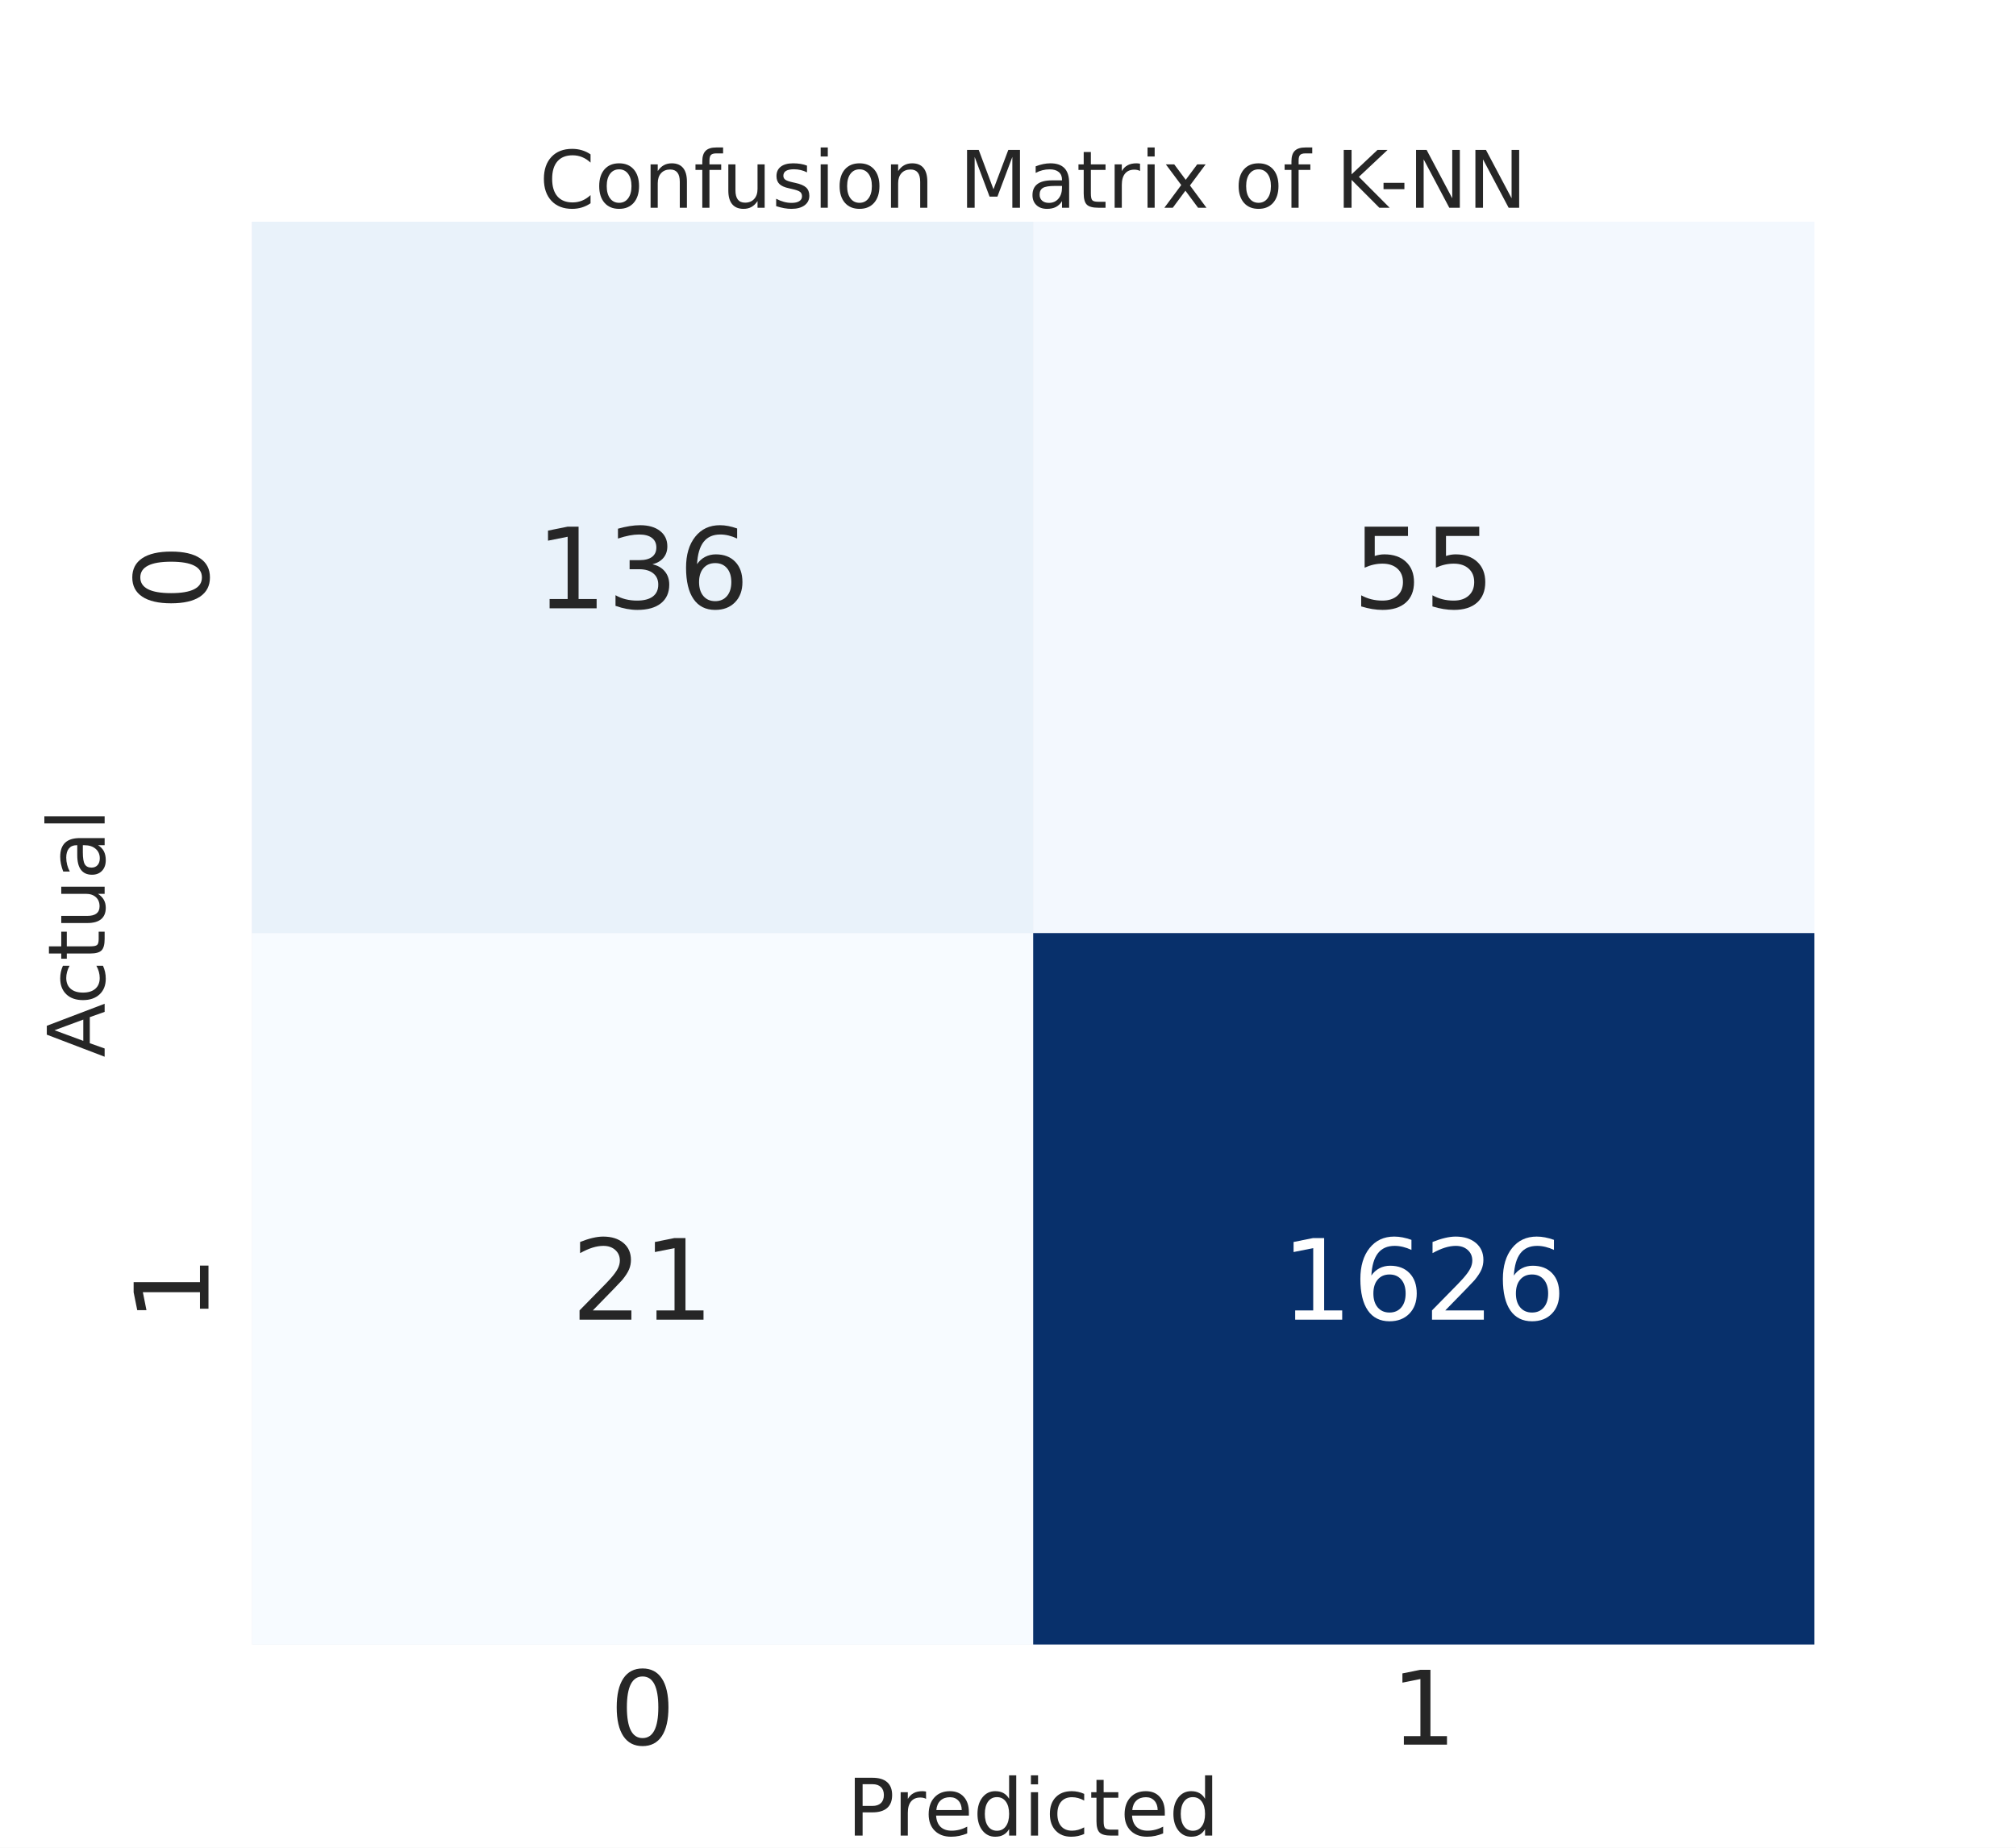
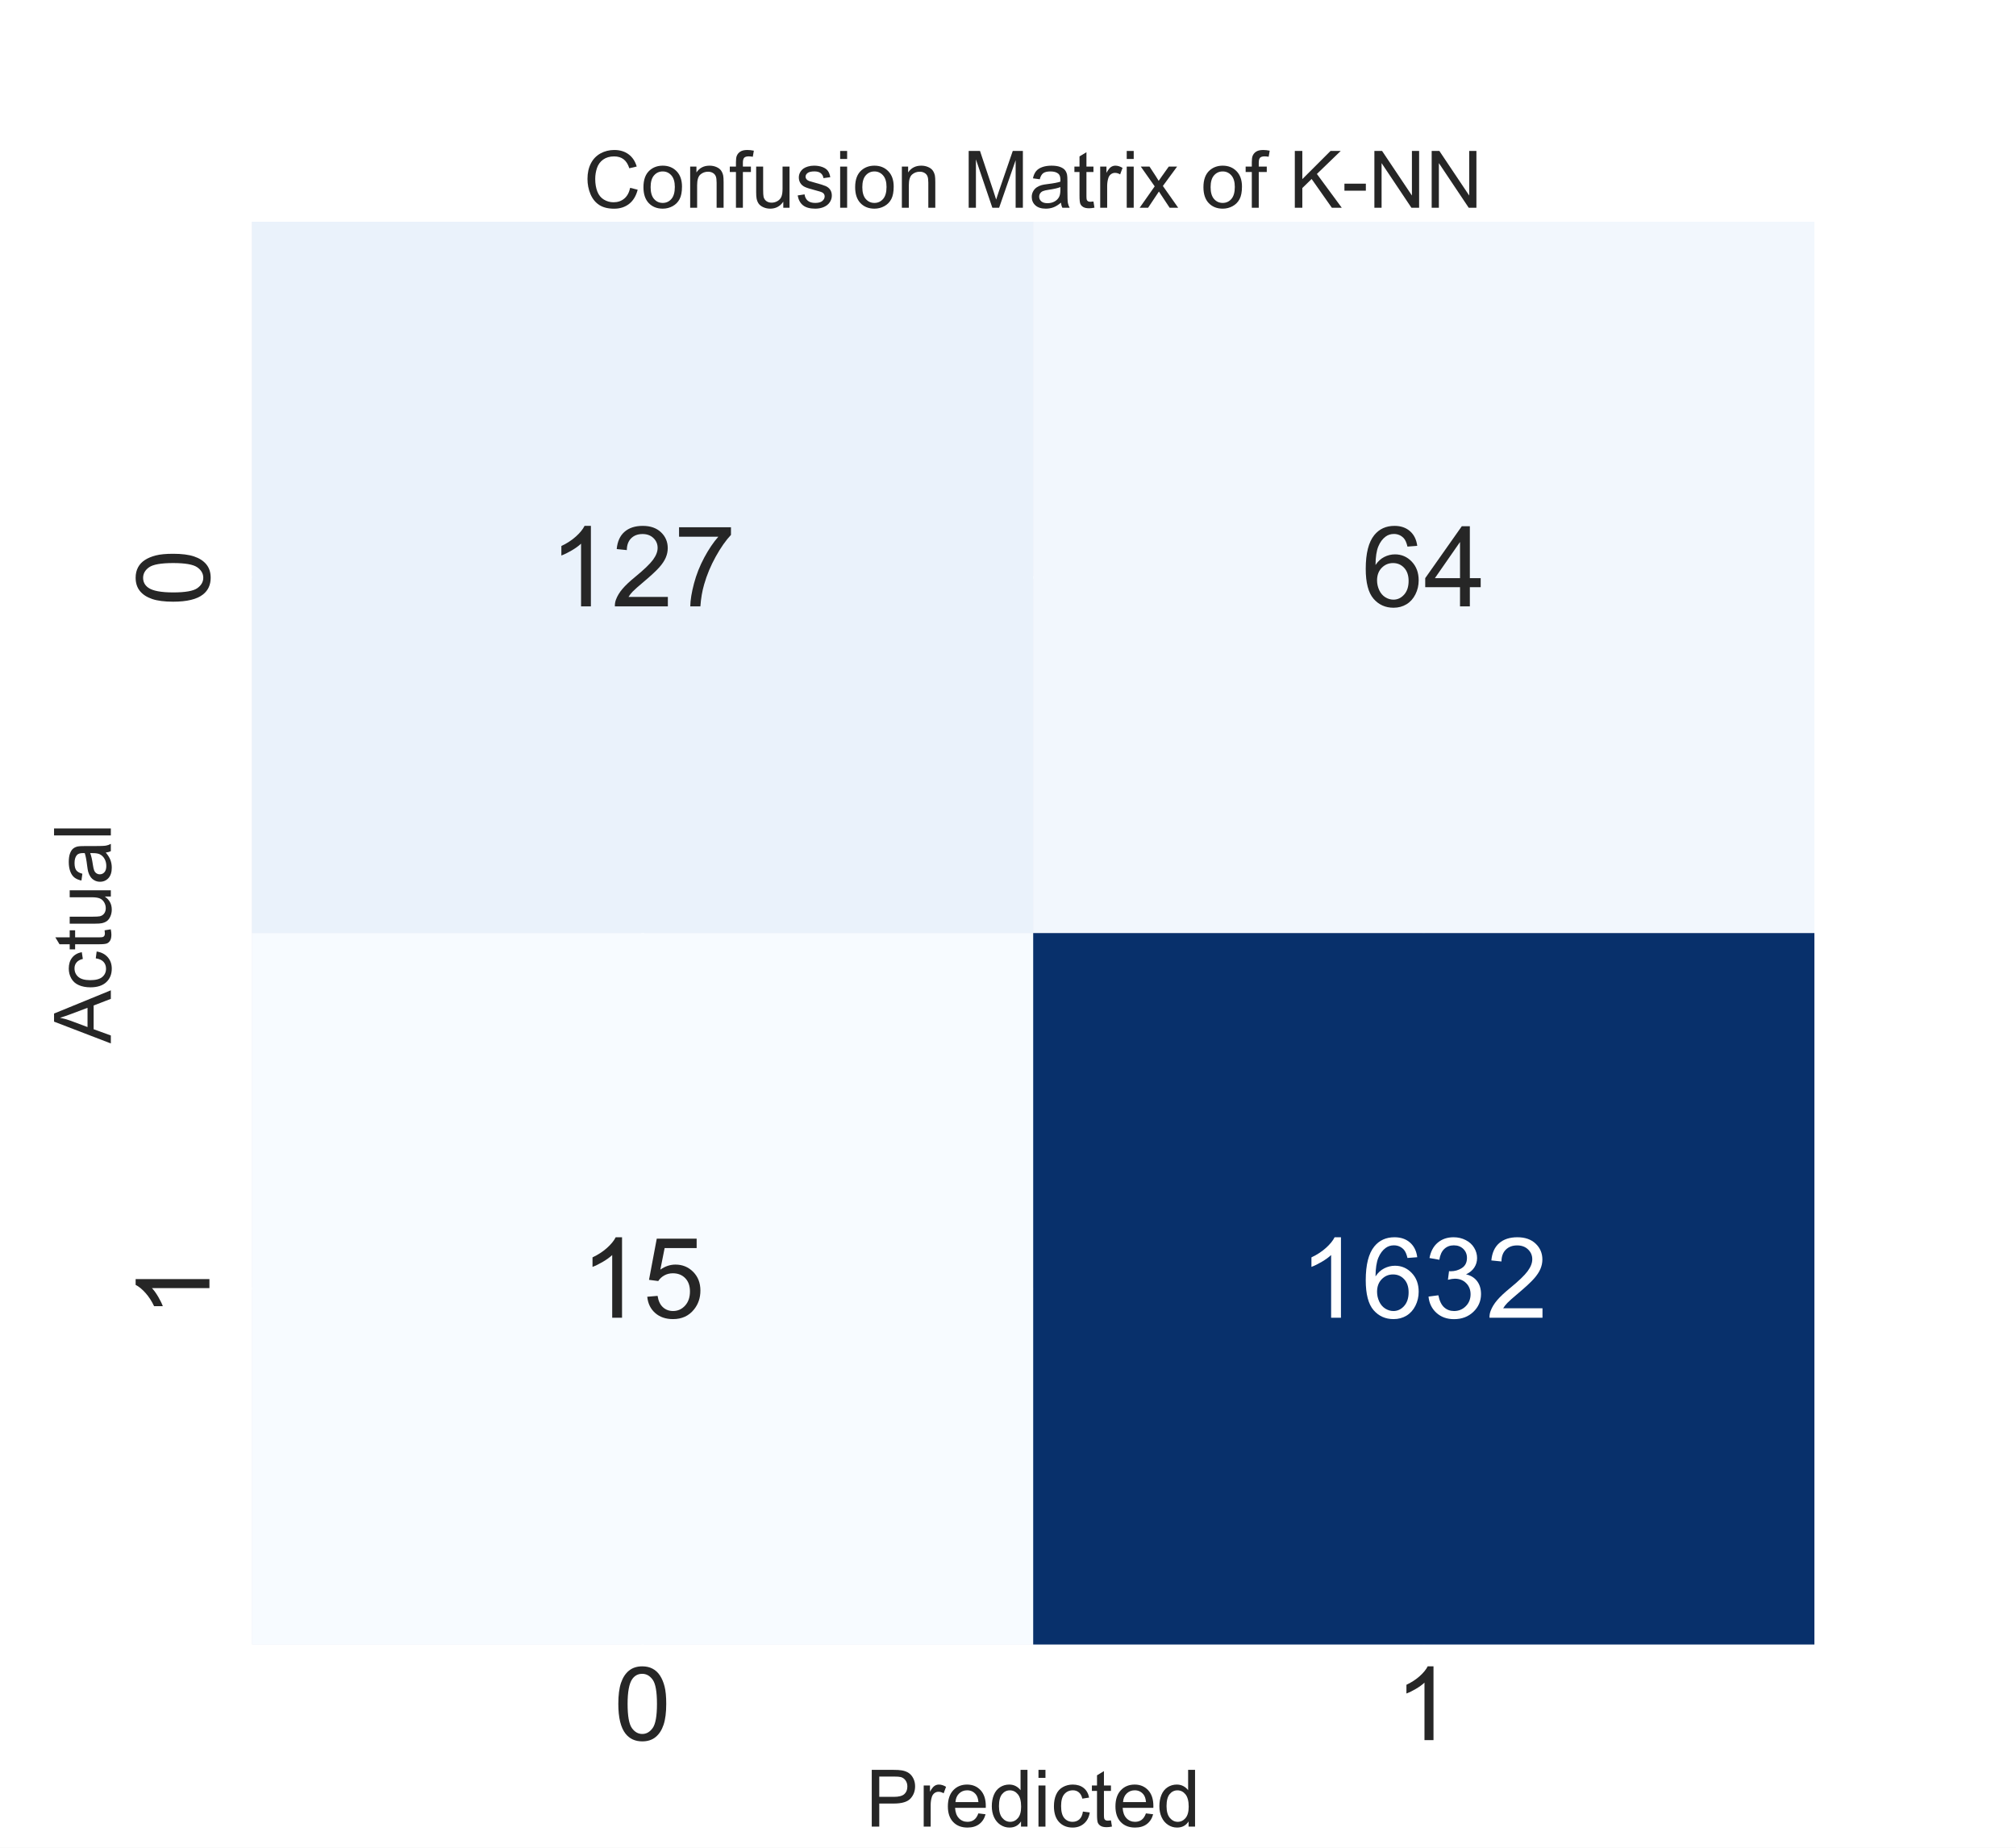
<svg xmlns="http://www.w3.org/2000/svg" xmlns:xlink="http://www.w3.org/1999/xlink" width="864pt" height="792pt" viewBox="0 0 864 792" version="1.1">
  <defs>
    <style type="text/css">*{stroke-linejoin: round; stroke-linecap: butt}</style>
  </defs>
  <g id="figure_1">
    <g id="patch_1">
      <path d="M 0 792  L 864 792  L 864 0  L 0 0  z " style="fill: #ffffff" />
    </g>
    <g id="axes_1">
      <g id="patch_2">
        <path d="M 108 704.88  L 777.6 704.88  L 777.6 95.04  L 108 95.04  z " style="fill: #eaeaf2" />
      </g>
      <g id="matplotlib.axis_1">
        <g id="xtick_1">
+           <g id="line2d_1">
+             <path d="M 275.4 704.88  L 275.4 95.04  " clip-path="url(#pb3f1ea29a1)" style="fill: none; stroke: #ffffff; stroke-linecap: round" />
+           </g>
          <g id="text_1">
-             <g style="fill: #262626" transform="translate(261.4025 747.8131) scale(0.44 -0.44)">
+             <g style="fill: #262626" transform="translate(263.1659 745.8744) scale(0.44 -0.44)">
              <defs>
-                 <path id="DejaVuSans-30" d="M 2034 4250  Q 1547 4250 1301 3770  Q 1056 3291 1056 2328  Q 1056 1369 1301 889  Q 1547 409 2034 409  Q 2525 409 2770 889  Q 3016 1369 3016 2328  Q 3016 3291 2770 3770  Q 2525 4250 2034 4250  z M 2034 4750  Q 2819 4750 3233 4129  Q 3647 3509 3647 2328  Q 3647 1150 3233 529  Q 2819 -91 2034 -91  Q 1250 -91 836 529  Q 422 1150 422 2328  Q 422 3509 836 4129  Q 1250 4750 2034 4750  z " transform="scale(0.015625)" />
+                 <path id="ArialMT-30" d="M 266 2259  Q 266 3072 433 3567  Q 600 4063 929 4331  Q 1259 4600 1759 4600  Q 2128 4600 2406 4451  Q 2684 4303 2865 4023  Q 3047 3744 3150 3342  Q 3253 2941 3253 2259  Q 3253 1453 3087 958  Q 2922 463 2592 192  Q 2263 -78 1759 -78  Q 1097 -78 719 397  Q 266 969 266 2259  z M 844 2259  Q 844 1131 1108 757  Q 1372 384 1759 384  Q 2147 384 2411 759  Q 2675 1134 2675 2259  Q 2675 3391 2411 3762  Q 2147 4134 1753 4134  Q 1366 4134 1134 3806  Q 844 3388 844 2259  z " transform="scale(0.015625)" />
              </defs>
-               <use xlink:href="#DejaVuSans-30" />
+               <use xlink:href="#ArialMT-30" />
            </g>
          </g>
        </g>
        <g id="xtick_2">
+           <g id="line2d_2">
+             <path d="M 610.2 704.88  L 610.2 95.04  " clip-path="url(#pb3f1ea29a1)" style="fill: none; stroke: #ffffff; stroke-linecap: round" />
+           </g>
          <g id="text_2">
-             <g style="fill: #262626" transform="translate(596.2025 747.8131) scale(0.44 -0.44)">
+             <g style="fill: #262626" transform="translate(597.9659 745.8744) scale(0.44 -0.44)">
              <defs>
-                 <path id="DejaVuSans-31" d="M 794 531  L 1825 531  L 1825 4091  L 703 3866  L 703 4441  L 1819 4666  L 2450 4666  L 2450 531  L 3481 531  L 3481 0  L 794 0  L 794 531  z " transform="scale(0.015625)" />
+                 <path id="ArialMT-31" d="M 2384 0  L 1822 0  L 1822 3584  Q 1619 3391 1289 3197  Q 959 3003 697 2906  L 697 3450  Q 1169 3672 1522 3987  Q 1875 4303 2022 4600  L 2384 4600  L 2384 0  z " transform="scale(0.015625)" />
              </defs>
-               <use xlink:href="#DejaVuSans-31" />
+               <use xlink:href="#ArialMT-31" />
            </g>
          </g>
        </g>
        <g id="text_3">
-           <g style="fill: #262626" transform="translate(363.0009 786.7984) scale(0.34 -0.34)">
+           <g style="fill: #262626" transform="translate(370.9856 782.9559) scale(0.34 -0.34)">
            <defs>
-               <path id="DejaVuSans-50" d="M 1259 4147  L 1259 2394  L 2053 2394  Q 2494 2394 2734 2622  Q 2975 2850 2975 3272  Q 2975 3691 2734 3919  Q 2494 4147 2053 4147  L 1259 4147  z M 628 4666  L 2053 4666  Q 2838 4666 3239 4311  Q 3641 3956 3641 3272  Q 3641 2581 3239 2228  Q 2838 1875 2053 1875  L 1259 1875  L 1259 0  L 628 0  L 628 4666  z " transform="scale(0.015625)" />
-               <path id="DejaVuSans-72" d="M 2631 2963  Q 2534 3019 2420 3045  Q 2306 3072 2169 3072  Q 1681 3072 1420 2755  Q 1159 2438 1159 1844  L 1159 0  L 581 0  L 581 3500  L 1159 3500  L 1159 2956  Q 1341 3275 1631 3429  Q 1922 3584 2338 3584  Q 2397 3584 2469 3576  Q 2541 3569 2628 3553  L 2631 2963  z " transform="scale(0.015625)" />
-               <path id="DejaVuSans-65" d="M 3597 1894  L 3597 1613  L 953 1613  Q 991 1019 1311 708  Q 1631 397 2203 397  Q 2534 397 2845 478  Q 3156 559 3463 722  L 3463 178  Q 3153 47 2828 -22  Q 2503 -91 2169 -91  Q 1331 -91 842 396  Q 353 884 353 1716  Q 353 2575 817 3079  Q 1281 3584 2069 3584  Q 2775 3584 3186 3129  Q 3597 2675 3597 1894  z M 3022 2063  Q 3016 2534 2758 2815  Q 2500 3097 2075 3097  Q 1594 3097 1305 2825  Q 1016 2553 972 2059  L 3022 2063  z " transform="scale(0.015625)" />
-               <path id="DejaVuSans-64" d="M 2906 2969  L 2906 4863  L 3481 4863  L 3481 0  L 2906 0  L 2906 525  Q 2725 213 2448 61  Q 2172 -91 1784 -91  Q 1150 -91 751 415  Q 353 922 353 1747  Q 353 2572 751 3078  Q 1150 3584 1784 3584  Q 2172 3584 2448 3432  Q 2725 3281 2906 2969  z M 947 1747  Q 947 1113 1208 752  Q 1469 391 1925 391  Q 2381 391 2643 752  Q 2906 1113 2906 1747  Q 2906 2381 2643 2742  Q 2381 3103 1925 3103  Q 1469 3103 1208 2742  Q 947 2381 947 1747  z " transform="scale(0.015625)" />
-               <path id="DejaVuSans-69" d="M 603 3500  L 1178 3500  L 1178 0  L 603 0  L 603 3500  z M 603 4863  L 1178 4863  L 1178 4134  L 603 4134  L 603 4863  z " transform="scale(0.015625)" />
-               <path id="DejaVuSans-63" d="M 3122 3366  L 3122 2828  Q 2878 2963 2633 3030  Q 2388 3097 2138 3097  Q 1578 3097 1268 2742  Q 959 2388 959 1747  Q 959 1106 1268 751  Q 1578 397 2138 397  Q 2388 397 2633 464  Q 2878 531 3122 666  L 3122 134  Q 2881 22 2623 -34  Q 2366 -91 2075 -91  Q 1284 -91 818 406  Q 353 903 353 1747  Q 353 2603 823 3093  Q 1294 3584 2113 3584  Q 2378 3584 2631 3529  Q 2884 3475 3122 3366  z " transform="scale(0.015625)" />
-               <path id="DejaVuSans-74" d="M 1172 4494  L 1172 3500  L 2356 3500  L 2356 3053  L 1172 3053  L 1172 1153  Q 1172 725 1289 603  Q 1406 481 1766 481  L 2356 481  L 2356 0  L 1766 0  Q 1100 0 847 248  Q 594 497 594 1153  L 594 3053  L 172 3053  L 172 3500  L 594 3500  L 594 4494  L 1172 4494  z " transform="scale(0.015625)" />
+               <path id="ArialMT-50" d="M 494 0  L 494 4581  L 2222 4581  Q 2678 4581 2919 4538  Q 3256 4481 3484 4323  Q 3713 4166 3852 3881  Q 3991 3597 3991 3256  Q 3991 2672 3619 2267  Q 3247 1863 2275 1863  L 1100 1863  L 1100 0  L 494 0  z M 1100 2403  L 2284 2403  Q 2872 2403 3119 2622  Q 3366 2841 3366 3238  Q 3366 3525 3220 3729  Q 3075 3934 2838 4000  Q 2684 4041 2272 4041  L 1100 4041  L 1100 2403  z " transform="scale(0.015625)" />
+               <path id="ArialMT-72" d="M 416 0  L 416 3319  L 922 3319  L 922 2816  Q 1116 3169 1280 3281  Q 1444 3394 1641 3394  Q 1925 3394 2219 3213  L 2025 2691  Q 1819 2813 1613 2813  Q 1428 2813 1281 2702  Q 1134 2591 1072 2394  Q 978 2094 978 1738  L 978 0  L 416 0  z " transform="scale(0.015625)" />
+               <path id="ArialMT-65" d="M 2694 1069  L 3275 997  Q 3138 488 2766 206  Q 2394 -75 1816 -75  Q 1088 -75 661 373  Q 234 822 234 1631  Q 234 2469 665 2931  Q 1097 3394 1784 3394  Q 2450 3394 2872 2941  Q 3294 2488 3294 1666  Q 3294 1616 3291 1516  L 816 1516  Q 847 969 1125 678  Q 1403 388 1819 388  Q 2128 388 2347 550  Q 2566 713 2694 1069  z M 847 1978  L 2700 1978  Q 2663 2397 2488 2606  Q 2219 2931 1791 2931  Q 1403 2931 1139 2672  Q 875 2413 847 1978  z " transform="scale(0.015625)" />
+               <path id="ArialMT-64" d="M 2575 0  L 2575 419  Q 2259 -75 1647 -75  Q 1250 -75 917 144  Q 584 363 401 755  Q 219 1147 219 1656  Q 219 2153 384 2558  Q 550 2963 881 3178  Q 1213 3394 1622 3394  Q 1922 3394 2156 3267  Q 2391 3141 2538 2938  L 2538 4581  L 3097 4581  L 3097 0  L 2575 0  z M 797 1656  Q 797 1019 1065 703  Q 1334 388 1700 388  Q 2069 388 2326 689  Q 2584 991 2584 1609  Q 2584 2291 2321 2609  Q 2059 2928 1675 2928  Q 1300 2928 1048 2622  Q 797 2316 797 1656  z " transform="scale(0.015625)" />
+               <path id="ArialMT-69" d="M 425 3934  L 425 4581  L 988 4581  L 988 3934  L 425 3934  z M 425 0  L 425 3319  L 988 3319  L 988 0  L 425 0  z " transform="scale(0.015625)" />
+               <path id="ArialMT-63" d="M 2588 1216  L 3141 1144  Q 3050 572 2676 248  Q 2303 -75 1759 -75  Q 1078 -75 664 370  Q 250 816 250 1647  Q 250 2184 428 2587  Q 606 2991 970 3192  Q 1334 3394 1763 3394  Q 2303 3394 2647 3120  Q 2991 2847 3088 2344  L 2541 2259  Q 2463 2594 2264 2762  Q 2066 2931 1784 2931  Q 1359 2931 1093 2626  Q 828 2322 828 1663  Q 828 994 1084 691  Q 1341 388 1753 388  Q 2084 388 2306 591  Q 2528 794 2588 1216  z " transform="scale(0.015625)" />
+               <path id="ArialMT-74" d="M 1650 503  L 1731 6  Q 1494 -44 1306 -44  Q 1000 -44 831 53  Q 663 150 594 308  Q 525 466 525 972  L 525 2881  L 113 2881  L 113 3319  L 525 3319  L 525 4141  L 1084 4478  L 1084 3319  L 1650 3319  L 1650 2881  L 1084 2881  L 1084 941  Q 1084 700 1114 631  Q 1144 563 1211 522  Q 1278 481 1403 481  Q 1497 481 1650 503  z " transform="scale(0.015625)" />
            </defs>
-             <use xlink:href="#DejaVuSans-50" />
-             <use xlink:href="#DejaVuSans-72" x="58.553" />
-             <use xlink:href="#DejaVuSans-65" x="97.416" />
-             <use xlink:href="#DejaVuSans-64" x="158.939" />
-             <use xlink:href="#DejaVuSans-69" x="222.416" />
-             <use xlink:href="#DejaVuSans-63" x="250.199" />
-             <use xlink:href="#DejaVuSans-74" x="305.18" />
-             <use xlink:href="#DejaVuSans-65" x="344.389" />
-             <use xlink:href="#DejaVuSans-64" x="405.912" />
+             <use xlink:href="#ArialMT-50" />
+             <use xlink:href="#ArialMT-72" x="66.699" />
+             <use xlink:href="#ArialMT-65" x="100" />
+             <use xlink:href="#ArialMT-64" x="155.615" />
+             <use xlink:href="#ArialMT-69" x="211.23" />
+             <use xlink:href="#ArialMT-63" x="233.447" />
+             <use xlink:href="#ArialMT-74" x="283.447" />
+             <use xlink:href="#ArialMT-65" x="311.23" />
+             <use xlink:href="#ArialMT-64" x="366.846" />
          </g>
        </g>
      </g>
      <g id="matplotlib.axis_2">
        <g id="ytick_1">
+           <g id="line2d_3">
+             <path d="M 108 247.5  L 777.6 247.5  " clip-path="url(#pb3f1ea29a1)" style="fill: none; stroke: #ffffff; stroke-linecap: round" />
+           </g>
          <g id="text_4">
-             <g style="fill: #262626" transform="translate(89.34937 261.4975) rotate(-90) scale(0.44 -0.44)">
-               <use xlink:href="#DejaVuSans-30" />
+             <g style="fill: #262626" transform="translate(89.755 259.7341) rotate(-90) scale(0.44 -0.44)">
+               <use xlink:href="#ArialMT-30" />
            </g>
          </g>
        </g>
        <g id="ytick_2">
+           <g id="line2d_4">
+             <path d="M 108 552.42  L 777.6 552.42  " clip-path="url(#pb3f1ea29a1)" style="fill: none; stroke: #ffffff; stroke-linecap: round" />
+           </g>
          <g id="text_5">
-             <g style="fill: #262626" transform="translate(89.34937 566.4175) rotate(-90) scale(0.44 -0.44)">
-               <use xlink:href="#DejaVuSans-31" />
+             <g style="fill: #262626" transform="translate(89.755 564.6541) rotate(-90) scale(0.44 -0.44)">
+               <use xlink:href="#ArialMT-31" />
            </g>
          </g>
        </g>
        <g id="text_6">
-           <g style="fill: #262626" transform="translate(44.84531 453.2178) rotate(-90) scale(0.34 -0.34)">
+           <g style="fill: #262626" transform="translate(47.50312 447.2067) rotate(-90) scale(0.34 -0.34)">
            <defs>
-               <path id="DejaVuSans-41" d="M 2188 4044  L 1331 1722  L 3047 1722  L 2188 4044  z M 1831 4666  L 2547 4666  L 4325 0  L 3669 0  L 3244 1197  L 1141 1197  L 716 0  L 50 0  L 1831 4666  z " transform="scale(0.015625)" />
-               <path id="DejaVuSans-75" d="M 544 1381  L 544 3500  L 1119 3500  L 1119 1403  Q 1119 906 1312 657  Q 1506 409 1894 409  Q 2359 409 2629 706  Q 2900 1003 2900 1516  L 2900 3500  L 3475 3500  L 3475 0  L 2900 0  L 2900 538  Q 2691 219 2414 64  Q 2138 -91 1772 -91  Q 1169 -91 856 284  Q 544 659 544 1381  z M 1991 3584  L 1991 3584  z " transform="scale(0.015625)" />
-               <path id="DejaVuSans-61" d="M 2194 1759  Q 1497 1759 1228 1600  Q 959 1441 959 1056  Q 959 750 1161 570  Q 1363 391 1709 391  Q 2188 391 2477 730  Q 2766 1069 2766 1631  L 2766 1759  L 2194 1759  z M 3341 1997  L 3341 0  L 2766 0  L 2766 531  Q 2569 213 2275 61  Q 1981 -91 1556 -91  Q 1019 -91 701 211  Q 384 513 384 1019  Q 384 1609 779 1909  Q 1175 2209 1959 2209  L 2766 2209  L 2766 2266  Q 2766 2663 2505 2880  Q 2244 3097 1772 3097  Q 1472 3097 1187 3025  Q 903 2953 641 2809  L 641 3341  Q 956 3463 1253 3523  Q 1550 3584 1831 3584  Q 2591 3584 2966 3190  Q 3341 2797 3341 1997  z " transform="scale(0.015625)" />
-               <path id="DejaVuSans-6c" d="M 603 4863  L 1178 4863  L 1178 0  L 603 0  L 603 4863  z " transform="scale(0.015625)" />
+               <path id="ArialMT-41" d="M -9 0  L 1750 4581  L 2403 4581  L 4278 0  L 3588 0  L 3053 1388  L 1138 1388  L 634 0  L -9 0  z M 1313 1881  L 2866 1881  L 2388 3150  Q 2169 3728 2063 4100  Q 1975 3659 1816 3225  L 1313 1881  z " transform="scale(0.015625)" />
+               <path id="ArialMT-75" d="M 2597 0  L 2597 488  Q 2209 -75 1544 -75  Q 1250 -75 995 37  Q 741 150 617 320  Q 494 491 444 738  Q 409 903 409 1263  L 409 3319  L 972 3319  L 972 1478  Q 972 1038 1006 884  Q 1059 663 1231 536  Q 1403 409 1656 409  Q 1909 409 2131 539  Q 2353 669 2445 892  Q 2538 1116 2538 1541  L 2538 3319  L 3100 3319  L 3100 0  L 2597 0  z " transform="scale(0.015625)" />
+               <path id="ArialMT-61" d="M 2588 409  Q 2275 144 1986 34  Q 1697 -75 1366 -75  Q 819 -75 525 192  Q 231 459 231 875  Q 231 1119 342 1320  Q 453 1522 633 1644  Q 813 1766 1038 1828  Q 1203 1872 1538 1913  Q 2219 1994 2541 2106  Q 2544 2222 2544 2253  Q 2544 2597 2384 2738  Q 2169 2928 1744 2928  Q 1347 2928 1158 2789  Q 969 2650 878 2297  L 328 2372  Q 403 2725 575 2942  Q 747 3159 1072 3276  Q 1397 3394 1825 3394  Q 2250 3394 2515 3294  Q 2781 3194 2906 3042  Q 3031 2891 3081 2659  Q 3109 2516 3109 2141  L 3109 1391  Q 3109 606 3145 398  Q 3181 191 3288 0  L 2700 0  Q 2613 175 2588 409  z M 2541 1666  Q 2234 1541 1622 1453  Q 1275 1403 1131 1340  Q 988 1278 909 1158  Q 831 1038 831 891  Q 831 666 1001 516  Q 1172 366 1500 366  Q 1825 366 2078 508  Q 2331 650 2450 897  Q 2541 1088 2541 1459  L 2541 1666  z " transform="scale(0.015625)" />
+               <path id="ArialMT-6c" d="M 409 0  L 409 4581  L 972 4581  L 972 0  L 409 0  z " transform="scale(0.015625)" />
            </defs>
-             <use xlink:href="#DejaVuSans-41" />
-             <use xlink:href="#DejaVuSans-63" x="66.658" />
-             <use xlink:href="#DejaVuSans-74" x="121.639" />
-             <use xlink:href="#DejaVuSans-75" x="160.848" />
-             <use xlink:href="#DejaVuSans-61" x="224.227" />
-             <use xlink:href="#DejaVuSans-6c" x="285.506" />
+             <use xlink:href="#ArialMT-41" />
+             <use xlink:href="#ArialMT-63" x="66.699" />
+             <use xlink:href="#ArialMT-74" x="116.699" />
+             <use xlink:href="#ArialMT-75" x="144.482" />
+             <use xlink:href="#ArialMT-61" x="200.098" />
+             <use xlink:href="#ArialMT-6c" x="255.713" />
          </g>
        </g>
      </g>
      <g id="QuadMesh_1">
-         <path d="M 108 95.04  L 442.8 95.04  L 442.8 399.96  L 108 399.96  L 108 95.04  " clip-path="url(#p341692134f)" style="fill: #e9f2fa" />
-         <path d="M 442.8 95.04  L 777.6 95.04  L 777.6 399.96  L 442.8 399.96  L 442.8 95.04  " clip-path="url(#p341692134f)" style="fill: #f3f8fe" />
-         <path d="M 108 399.96  L 442.8 399.96  L 442.8 704.88  L 108 704.88  L 108 399.96  " clip-path="url(#p341692134f)" style="fill: #f7fbff" />
-         <path d="M 442.8 399.96  L 777.6 399.96  L 777.6 704.88  L 442.8 704.88  L 442.8 399.96  " clip-path="url(#p341692134f)" style="fill: #08306b" />
+         <path d="M 108 95.04  L 442.8 95.04  L 442.8 399.96  L 108 399.96  L 108 95.04  " clip-path="url(#pb3f1ea29a1)" style="fill: #eaf2fb" />
+         <path d="M 442.8 95.04  L 777.6 95.04  L 777.6 399.96  L 442.8 399.96  L 442.8 95.04  " clip-path="url(#pb3f1ea29a1)" style="fill: #f2f7fd" />
+         <path d="M 108 399.96  L 442.8 399.96  L 442.8 704.88  L 108 704.88  L 108 399.96  " clip-path="url(#pb3f1ea29a1)" style="fill: #f7fbff" />
+         <path d="M 442.8 399.96  L 777.6 399.96  L 777.6 704.88  L 442.8 704.88  L 442.8 399.96  " clip-path="url(#pb3f1ea29a1)" style="fill: #08306b" />
      </g>
      <g id="text_7">
-         <g style="fill: #262626" transform="translate(229.59 260.745) scale(0.48 -0.48)">
+         <g style="fill: #262626" transform="translate(235.3613 259.9087) scale(0.48 -0.48)">
          <defs>
-             <path id="DejaVuSans-33" d="M 2597 2516  Q 3050 2419 3304 2112  Q 3559 1806 3559 1356  Q 3559 666 3084 287  Q 2609 -91 1734 -91  Q 1441 -91 1130 -33  Q 819 25 488 141  L 488 750  Q 750 597 1062 519  Q 1375 441 1716 441  Q 2309 441 2620 675  Q 2931 909 2931 1356  Q 2931 1769 2642 2001  Q 2353 2234 1838 2234  L 1294 2234  L 1294 2753  L 1863 2753  Q 2328 2753 2575 2939  Q 2822 3125 2822 3475  Q 2822 3834 2567 4026  Q 2313 4219 1838 4219  Q 1578 4219 1281 4162  Q 984 4106 628 3988  L 628 4550  Q 988 4650 1302 4700  Q 1616 4750 1894 4750  Q 2613 4750 3031 4423  Q 3450 4097 3450 3541  Q 3450 3153 3228 2886  Q 3006 2619 2597 2516  z " transform="scale(0.015625)" />
-             <path id="DejaVuSans-36" d="M 2113 2584  Q 1688 2584 1439 2293  Q 1191 2003 1191 1497  Q 1191 994 1439 701  Q 1688 409 2113 409  Q 2538 409 2786 701  Q 3034 994 3034 1497  Q 3034 2003 2786 2293  Q 2538 2584 2113 2584  z M 3366 4563  L 3366 3988  Q 3128 4100 2886 4159  Q 2644 4219 2406 4219  Q 1781 4219 1451 3797  Q 1122 3375 1075 2522  Q 1259 2794 1537 2939  Q 1816 3084 2150 3084  Q 2853 3084 3261 2657  Q 3669 2231 3669 1497  Q 3669 778 3244 343  Q 2819 -91 2113 -91  Q 1303 -91 875 529  Q 447 1150 447 2328  Q 447 3434 972 4092  Q 1497 4750 2381 4750  Q 2619 4750 2861 4703  Q 3103 4656 3366 4563  z " transform="scale(0.015625)" />
+             <path id="ArialMT-32" d="M 3222 541  L 3222 0  L 194 0  Q 188 203 259 391  Q 375 700 629 1000  Q 884 1300 1366 1694  Q 2113 2306 2375 2664  Q 2638 3022 2638 3341  Q 2638 3675 2398 3904  Q 2159 4134 1775 4134  Q 1369 4134 1125 3890  Q 881 3647 878 3216  L 300 3275  Q 359 3922 746 4261  Q 1134 4600 1788 4600  Q 2447 4600 2831 4234  Q 3216 3869 3216 3328  Q 3216 3053 3103 2787  Q 2991 2522 2730 2228  Q 2469 1934 1863 1422  Q 1356 997 1212 845  Q 1069 694 975 541  L 3222 541  z " transform="scale(0.015625)" />
+             <path id="ArialMT-37" d="M 303 3981  L 303 4522  L 3269 4522  L 3269 4084  Q 2831 3619 2401 2847  Q 1972 2075 1738 1259  Q 1569 684 1522 0  L 944 0  Q 953 541 1156 1306  Q 1359 2072 1739 2783  Q 2119 3494 2547 3981  L 303 3981  z " transform="scale(0.015625)" />
          </defs>
-           <use xlink:href="#DejaVuSans-31" />
-           <use xlink:href="#DejaVuSans-33" x="63.623" />
-           <use xlink:href="#DejaVuSans-36" x="127.246" />
+           <use xlink:href="#ArialMT-31" />
+           <use xlink:href="#ArialMT-32" x="55.615" />
+           <use xlink:href="#ArialMT-37" x="111.23" />
        </g>
      </g>
      <g id="text_8">
-         <g style="fill: #262626" transform="translate(579.66 260.745) scale(0.48 -0.48)">
+         <g style="fill: #262626" transform="translate(583.5075 259.9087) scale(0.48 -0.48)">
          <defs>
-             <path id="DejaVuSans-35" d="M 691 4666  L 3169 4666  L 3169 4134  L 1269 4134  L 1269 2991  Q 1406 3038 1543 3061  Q 1681 3084 1819 3084  Q 2600 3084 3056 2656  Q 3513 2228 3513 1497  Q 3513 744 3044 326  Q 2575 -91 1722 -91  Q 1428 -91 1123 -41  Q 819 9 494 109  L 494 744  Q 775 591 1075 516  Q 1375 441 1709 441  Q 2250 441 2565 725  Q 2881 1009 2881 1497  Q 2881 1984 2565 2268  Q 2250 2553 1709 2553  Q 1456 2553 1204 2497  Q 953 2441 691 2322  L 691 4666  z " transform="scale(0.015625)" />
+             <path id="ArialMT-36" d="M 3184 3459  L 2625 3416  Q 2550 3747 2413 3897  Q 2184 4138 1850 4138  Q 1581 4138 1378 3988  Q 1113 3794 959 3422  Q 806 3050 800 2363  Q 1003 2672 1297 2822  Q 1591 2972 1913 2972  Q 2475 2972 2870 2558  Q 3266 2144 3266 1488  Q 3266 1056 3080 686  Q 2894 316 2569 119  Q 2244 -78 1831 -78  Q 1128 -78 684 439  Q 241 956 241 2144  Q 241 3472 731 4075  Q 1159 4600 1884 4600  Q 2425 4600 2770 4297  Q 3116 3994 3184 3459  z M 888 1484  Q 888 1194 1011 928  Q 1134 663 1356 523  Q 1578 384 1822 384  Q 2178 384 2434 671  Q 2691 959 2691 1453  Q 2691 1928 2437 2201  Q 2184 2475 1800 2475  Q 1419 2475 1153 2201  Q 888 1928 888 1484  z " transform="scale(0.015625)" />
+             <path id="ArialMT-34" d="M 2069 0  L 2069 1097  L 81 1097  L 81 1613  L 2172 4581  L 2631 4581  L 2631 1613  L 3250 1613  L 3250 1097  L 2631 1097  L 2631 0  L 2069 0  z M 2069 1613  L 2069 3678  L 634 1613  L 2069 1613  z " transform="scale(0.015625)" />
          </defs>
-           <use xlink:href="#DejaVuSans-35" />
-           <use xlink:href="#DejaVuSans-35" x="63.623" />
+           <use xlink:href="#ArialMT-36" />
+           <use xlink:href="#ArialMT-34" x="55.615" />
        </g>
      </g>
      <g id="text_9">
-         <g style="fill: #262626" transform="translate(244.86 565.665) scale(0.48 -0.48)">
+         <g style="fill: #262626" transform="translate(248.7075 564.8288) scale(0.48 -0.48)">
          <defs>
-             <path id="DejaVuSans-32" d="M 1228 531  L 3431 531  L 3431 0  L 469 0  L 469 531  Q 828 903 1448 1529  Q 2069 2156 2228 2338  Q 2531 2678 2651 2914  Q 2772 3150 2772 3378  Q 2772 3750 2511 3984  Q 2250 4219 1831 4219  Q 1534 4219 1204 4116  Q 875 4013 500 3803  L 500 4441  Q 881 4594 1212 4672  Q 1544 4750 1819 4750  Q 2544 4750 2975 4387  Q 3406 4025 3406 3419  Q 3406 3131 3298 2873  Q 3191 2616 2906 2266  Q 2828 2175 2409 1742  Q 1991 1309 1228 531  z " transform="scale(0.015625)" />
+             <path id="ArialMT-35" d="M 266 1200  L 856 1250  Q 922 819 1161 601  Q 1400 384 1738 384  Q 2144 384 2425 690  Q 2706 997 2706 1503  Q 2706 1984 2436 2262  Q 2166 2541 1728 2541  Q 1456 2541 1237 2417  Q 1019 2294 894 2097  L 366 2166  L 809 4519  L 3088 4519  L 3088 3981  L 1259 3981  L 1013 2750  Q 1425 3038 1878 3038  Q 2478 3038 2890 2622  Q 3303 2206 3303 1553  Q 3303 931 2941 478  Q 2500 -78 1738 -78  Q 1113 -78 717 272  Q 322 622 266 1200  z " transform="scale(0.015625)" />
          </defs>
-           <use xlink:href="#DejaVuSans-32" />
-           <use xlink:href="#DejaVuSans-31" x="63.623" />
+           <use xlink:href="#ArialMT-31" />
+           <use xlink:href="#ArialMT-35" x="55.615" />
        </g>
      </g>
      <g id="text_10">
-         <g style="fill: #ffffff" transform="translate(549.12 565.665) scale(0.48 -0.48)">
-           <use xlink:href="#DejaVuSans-31" />
-           <use xlink:href="#DejaVuSans-36" x="63.623" />
-           <use xlink:href="#DejaVuSans-32" x="127.246" />
-           <use xlink:href="#DejaVuSans-36" x="190.869" />
+         <g style="fill: #ffffff" transform="translate(556.815 564.8288) scale(0.48 -0.48)">
+           <defs>
+             <path id="ArialMT-33" d="M 269 1209  L 831 1284  Q 928 806 1161 595  Q 1394 384 1728 384  Q 2125 384 2398 659  Q 2672 934 2672 1341  Q 2672 1728 2419 1979  Q 2166 2231 1775 2231  Q 1616 2231 1378 2169  L 1441 2663  Q 1497 2656 1531 2656  Q 1891 2656 2178 2843  Q 2466 3031 2466 3422  Q 2466 3731 2256 3934  Q 2047 4138 1716 4138  Q 1388 4138 1169 3931  Q 950 3725 888 3313  L 325 3413  Q 428 3978 793 4289  Q 1159 4600 1703 4600  Q 2078 4600 2393 4439  Q 2709 4278 2876 4000  Q 3044 3722 3044 3409  Q 3044 3113 2884 2869  Q 2725 2625 2413 2481  Q 2819 2388 3044 2092  Q 3269 1797 3269 1353  Q 3269 753 2831 336  Q 2394 -81 1725 -81  Q 1122 -81 723 278  Q 325 638 269 1209  z " transform="scale(0.015625)" />
+           </defs>
+           <use xlink:href="#ArialMT-31" />
+           <use xlink:href="#ArialMT-36" x="55.615" />
+           <use xlink:href="#ArialMT-33" x="111.23" />
+           <use xlink:href="#ArialMT-32" x="166.846" />
        </g>
      </g>
      <g id="text_11">
-         <g style="fill: #262626" transform="translate(231.1898 89.04) scale(0.34 -0.34)">
+         <g style="fill: #262626" transform="translate(250.0811 89.04) scale(0.34 -0.34)">
          <defs>
-             <path id="DejaVuSans-43" d="M 4122 4306  L 4122 3641  Q 3803 3938 3442 4084  Q 3081 4231 2675 4231  Q 1875 4231 1450 3742  Q 1025 3253 1025 2328  Q 1025 1406 1450 917  Q 1875 428 2675 428  Q 3081 428 3442 575  Q 3803 722 4122 1019  L 4122 359  Q 3791 134 3420 21  Q 3050 -91 2638 -91  Q 1578 -91 968 557  Q 359 1206 359 2328  Q 359 3453 968 4101  Q 1578 4750 2638 4750  Q 3056 4750 3426 4639  Q 3797 4528 4122 4306  z " transform="scale(0.015625)" />
-             <path id="DejaVuSans-6f" d="M 1959 3097  Q 1497 3097 1228 2736  Q 959 2375 959 1747  Q 959 1119 1226 758  Q 1494 397 1959 397  Q 2419 397 2687 759  Q 2956 1122 2956 1747  Q 2956 2369 2687 2733  Q 2419 3097 1959 3097  z M 1959 3584  Q 2709 3584 3137 3096  Q 3566 2609 3566 1747  Q 3566 888 3137 398  Q 2709 -91 1959 -91  Q 1206 -91 779 398  Q 353 888 353 1747  Q 353 2609 779 3096  Q 1206 3584 1959 3584  z " transform="scale(0.015625)" />
-             <path id="DejaVuSans-6e" d="M 3513 2113  L 3513 0  L 2938 0  L 2938 2094  Q 2938 2591 2744 2837  Q 2550 3084 2163 3084  Q 1697 3084 1428 2787  Q 1159 2491 1159 1978  L 1159 0  L 581 0  L 581 3500  L 1159 3500  L 1159 2956  Q 1366 3272 1645 3428  Q 1925 3584 2291 3584  Q 2894 3584 3203 3211  Q 3513 2838 3513 2113  z " transform="scale(0.015625)" />
-             <path id="DejaVuSans-66" d="M 2375 4863  L 2375 4384  L 1825 4384  Q 1516 4384 1395 4259  Q 1275 4134 1275 3809  L 1275 3500  L 2222 3500  L 2222 3053  L 1275 3053  L 1275 0  L 697 0  L 697 3053  L 147 3053  L 147 3500  L 697 3500  L 697 3744  Q 697 4328 969 4595  Q 1241 4863 1831 4863  L 2375 4863  z " transform="scale(0.015625)" />
-             <path id="DejaVuSans-73" d="M 2834 3397  L 2834 2853  Q 2591 2978 2328 3040  Q 2066 3103 1784 3103  Q 1356 3103 1142 2972  Q 928 2841 928 2578  Q 928 2378 1081 2264  Q 1234 2150 1697 2047  L 1894 2003  Q 2506 1872 2764 1633  Q 3022 1394 3022 966  Q 3022 478 2636 193  Q 2250 -91 1575 -91  Q 1294 -91 989 -36  Q 684 19 347 128  L 347 722  Q 666 556 975 473  Q 1284 391 1588 391  Q 1994 391 2212 530  Q 2431 669 2431 922  Q 2431 1156 2273 1281  Q 2116 1406 1581 1522  L 1381 1569  Q 847 1681 609 1914  Q 372 2147 372 2553  Q 372 3047 722 3315  Q 1072 3584 1716 3584  Q 2034 3584 2315 3537  Q 2597 3491 2834 3397  z " transform="scale(0.015625)" />
-             <path id="DejaVuSans-20" transform="scale(0.015625)" />
-             <path id="DejaVuSans-4d" d="M 628 4666  L 1569 4666  L 2759 1491  L 3956 4666  L 4897 4666  L 4897 0  L 4281 0  L 4281 4097  L 3078 897  L 2444 897  L 1241 4097  L 1241 0  L 628 0  L 628 4666  z " transform="scale(0.015625)" />
-             <path id="DejaVuSans-78" d="M 3513 3500  L 2247 1797  L 3578 0  L 2900 0  L 1881 1375  L 863 0  L 184 0  L 1544 1831  L 300 3500  L 978 3500  L 1906 2253  L 2834 3500  L 3513 3500  z " transform="scale(0.015625)" />
-             <path id="DejaVuSans-4b" d="M 628 4666  L 1259 4666  L 1259 2694  L 3353 4666  L 4166 4666  L 1850 2491  L 4331 0  L 3500 0  L 1259 2247  L 1259 0  L 628 0  L 628 4666  z " transform="scale(0.015625)" />
-             <path id="DejaVuSans-2d" d="M 313 2009  L 1997 2009  L 1997 1497  L 313 1497  L 313 2009  z " transform="scale(0.015625)" />
-             <path id="DejaVuSans-4e" d="M 628 4666  L 1478 4666  L 3547 763  L 3547 4666  L 4159 4666  L 4159 0  L 3309 0  L 1241 3903  L 1241 0  L 628 0  L 628 4666  z " transform="scale(0.015625)" />
+             <path id="ArialMT-43" d="M 3763 1606  L 4369 1453  Q 4178 706 3683 314  Q 3188 -78 2472 -78  Q 1731 -78 1267 223  Q 803 525 561 1097  Q 319 1669 319 2325  Q 319 3041 592 3573  Q 866 4106 1370 4382  Q 1875 4659 2481 4659  Q 3169 4659 3637 4309  Q 4106 3959 4291 3325  L 3694 3184  Q 3534 3684 3231 3912  Q 2928 4141 2469 4141  Q 1941 4141 1586 3887  Q 1231 3634 1087 3207  Q 944 2781 944 2328  Q 944 1744 1114 1308  Q 1284 872 1643 656  Q 2003 441 2422 441  Q 2931 441 3284 734  Q 3638 1028 3763 1606  z " transform="scale(0.015625)" />
+             <path id="ArialMT-6f" d="M 213 1659  Q 213 2581 725 3025  Q 1153 3394 1769 3394  Q 2453 3394 2887 2945  Q 3322 2497 3322 1706  Q 3322 1066 3130 698  Q 2938 331 2570 128  Q 2203 -75 1769 -75  Q 1072 -75 642 372  Q 213 819 213 1659  z M 791 1659  Q 791 1022 1069 705  Q 1347 388 1769 388  Q 2188 388 2466 706  Q 2744 1025 2744 1678  Q 2744 2294 2464 2611  Q 2184 2928 1769 2928  Q 1347 2928 1069 2612  Q 791 2297 791 1659  z " transform="scale(0.015625)" />
+             <path id="ArialMT-6e" d="M 422 0  L 422 3319  L 928 3319  L 928 2847  Q 1294 3394 1984 3394  Q 2284 3394 2536 3286  Q 2788 3178 2913 3003  Q 3038 2828 3088 2588  Q 3119 2431 3119 2041  L 3119 0  L 2556 0  L 2556 2019  Q 2556 2363 2490 2533  Q 2425 2703 2258 2804  Q 2091 2906 1866 2906  Q 1506 2906 1245 2678  Q 984 2450 984 1813  L 984 0  L 422 0  z " transform="scale(0.015625)" />
+             <path id="ArialMT-66" d="M 556 0  L 556 2881  L 59 2881  L 59 3319  L 556 3319  L 556 3672  Q 556 4006 616 4169  Q 697 4388 901 4523  Q 1106 4659 1475 4659  Q 1713 4659 2000 4603  L 1916 4113  Q 1741 4144 1584 4144  Q 1328 4144 1222 4034  Q 1116 3925 1116 3625  L 1116 3319  L 1763 3319  L 1763 2881  L 1116 2881  L 1116 0  L 556 0  z " transform="scale(0.015625)" />
+             <path id="ArialMT-73" d="M 197 991  L 753 1078  Q 800 744 1014 566  Q 1228 388 1613 388  Q 2000 388 2187 545  Q 2375 703 2375 916  Q 2375 1106 2209 1216  Q 2094 1291 1634 1406  Q 1016 1563 777 1677  Q 538 1791 414 1992  Q 291 2194 291 2438  Q 291 2659 392 2848  Q 494 3038 669 3163  Q 800 3259 1026 3326  Q 1253 3394 1513 3394  Q 1903 3394 2198 3281  Q 2494 3169 2634 2976  Q 2775 2784 2828 2463  L 2278 2388  Q 2241 2644 2061 2787  Q 1881 2931 1553 2931  Q 1166 2931 1000 2803  Q 834 2675 834 2503  Q 834 2394 903 2306  Q 972 2216 1119 2156  Q 1203 2125 1616 2013  Q 2213 1853 2448 1751  Q 2684 1650 2818 1456  Q 2953 1263 2953 975  Q 2953 694 2789 445  Q 2625 197 2315 61  Q 2006 -75 1616 -75  Q 969 -75 630 194  Q 291 463 197 991  z " transform="scale(0.015625)" />
+             <path id="ArialMT-20" transform="scale(0.015625)" />
+             <path id="ArialMT-4d" d="M 475 0  L 475 4581  L 1388 4581  L 2472 1338  Q 2622 884 2691 659  Q 2769 909 2934 1394  L 4031 4581  L 4847 4581  L 4847 0  L 4263 0  L 4263 3834  L 2931 0  L 2384 0  L 1059 3900  L 1059 0  L 475 0  z " transform="scale(0.015625)" />
+             <path id="ArialMT-78" d="M 47 0  L 1259 1725  L 138 3319  L 841 3319  L 1350 2541  Q 1494 2319 1581 2169  Q 1719 2375 1834 2534  L 2394 3319  L 3066 3319  L 1919 1756  L 3153 0  L 2463 0  L 1781 1031  L 1600 1309  L 728 0  L 47 0  z " transform="scale(0.015625)" />
+             <path id="ArialMT-4b" d="M 469 0  L 469 4581  L 1075 4581  L 1075 2309  L 3350 4581  L 4172 4581  L 2250 2725  L 4256 0  L 3456 0  L 1825 2319  L 1075 1588  L 1075 0  L 469 0  z " transform="scale(0.015625)" />
+             <path id="ArialMT-2d" d="M 203 1375  L 203 1941  L 1931 1941  L 1931 1375  L 203 1375  z " transform="scale(0.015625)" />
+             <path id="ArialMT-4e" d="M 488 0  L 488 4581  L 1109 4581  L 3516 984  L 3516 4581  L 4097 4581  L 4097 0  L 3475 0  L 1069 3600  L 1069 0  L 488 0  z " transform="scale(0.015625)" />
          </defs>
-           <use xlink:href="#DejaVuSans-43" />
-           <use xlink:href="#DejaVuSans-6f" x="69.824" />
-           <use xlink:href="#DejaVuSans-6e" x="131.006" />
-           <use xlink:href="#DejaVuSans-66" x="194.385" />
-           <use xlink:href="#DejaVuSans-75" x="229.59" />
-           <use xlink:href="#DejaVuSans-73" x="292.969" />
-           <use xlink:href="#DejaVuSans-69" x="345.068" />
-           <use xlink:href="#DejaVuSans-6f" x="372.852" />
-           <use xlink:href="#DejaVuSans-6e" x="434.033" />
-           <use xlink:href="#DejaVuSans-20" x="497.412" />
-           <use xlink:href="#DejaVuSans-4d" x="529.199" />
-           <use xlink:href="#DejaVuSans-61" x="615.479" />
-           <use xlink:href="#DejaVuSans-74" x="676.758" />
-           <use xlink:href="#DejaVuSans-72" x="715.967" />
-           <use xlink:href="#DejaVuSans-69" x="757.08" />
-           <use xlink:href="#DejaVuSans-78" x="784.863" />
-           <use xlink:href="#DejaVuSans-20" x="844.043" />
-           <use xlink:href="#DejaVuSans-6f" x="875.83" />
-           <use xlink:href="#DejaVuSans-66" x="937.012" />
-           <use xlink:href="#DejaVuSans-20" x="972.217" />
-           <use xlink:href="#DejaVuSans-4b" x="1004.004" />
-           <use xlink:href="#DejaVuSans-2d" x="1059.08" />
-           <use xlink:href="#DejaVuSans-4e" x="1095.164" />
-           <use xlink:href="#DejaVuSans-4e" x="1169.969" />
+           <use xlink:href="#ArialMT-43" />
+           <use xlink:href="#ArialMT-6f" x="72.217" />
+           <use xlink:href="#ArialMT-6e" x="127.832" />
+           <use xlink:href="#ArialMT-66" x="183.447" />
+           <use xlink:href="#ArialMT-75" x="211.23" />
+           <use xlink:href="#ArialMT-73" x="266.846" />
+           <use xlink:href="#ArialMT-69" x="316.846" />
+           <use xlink:href="#ArialMT-6f" x="339.062" />
+           <use xlink:href="#ArialMT-6e" x="394.678" />
+           <use xlink:href="#ArialMT-20" x="450.293" />
+           <use xlink:href="#ArialMT-4d" x="478.076" />
+           <use xlink:href="#ArialMT-61" x="561.377" />
+           <use xlink:href="#ArialMT-74" x="616.992" />
+           <use xlink:href="#ArialMT-72" x="644.775" />
+           <use xlink:href="#ArialMT-69" x="678.076" />
+           <use xlink:href="#ArialMT-78" x="700.293" />
+           <use xlink:href="#ArialMT-20" x="750.293" />
+           <use xlink:href="#ArialMT-6f" x="778.076" />
+           <use xlink:href="#ArialMT-66" x="833.691" />
+           <use xlink:href="#ArialMT-20" x="861.475" />
+           <use xlink:href="#ArialMT-4b" x="889.258" />
+           <use xlink:href="#ArialMT-2d" x="955.957" />
+           <use xlink:href="#ArialMT-4e" x="989.258" />
+           <use xlink:href="#ArialMT-4e" x="1061.475" />
        </g>
      </g>
    </g>
  </g>
  <defs>
-     <clipPath id="p341692134f">
+     <clipPath id="pb3f1ea29a1">
      <rect x="108" y="95.04" width="669.6" height="609.84" />
    </clipPath>
  </defs>
</svg>
